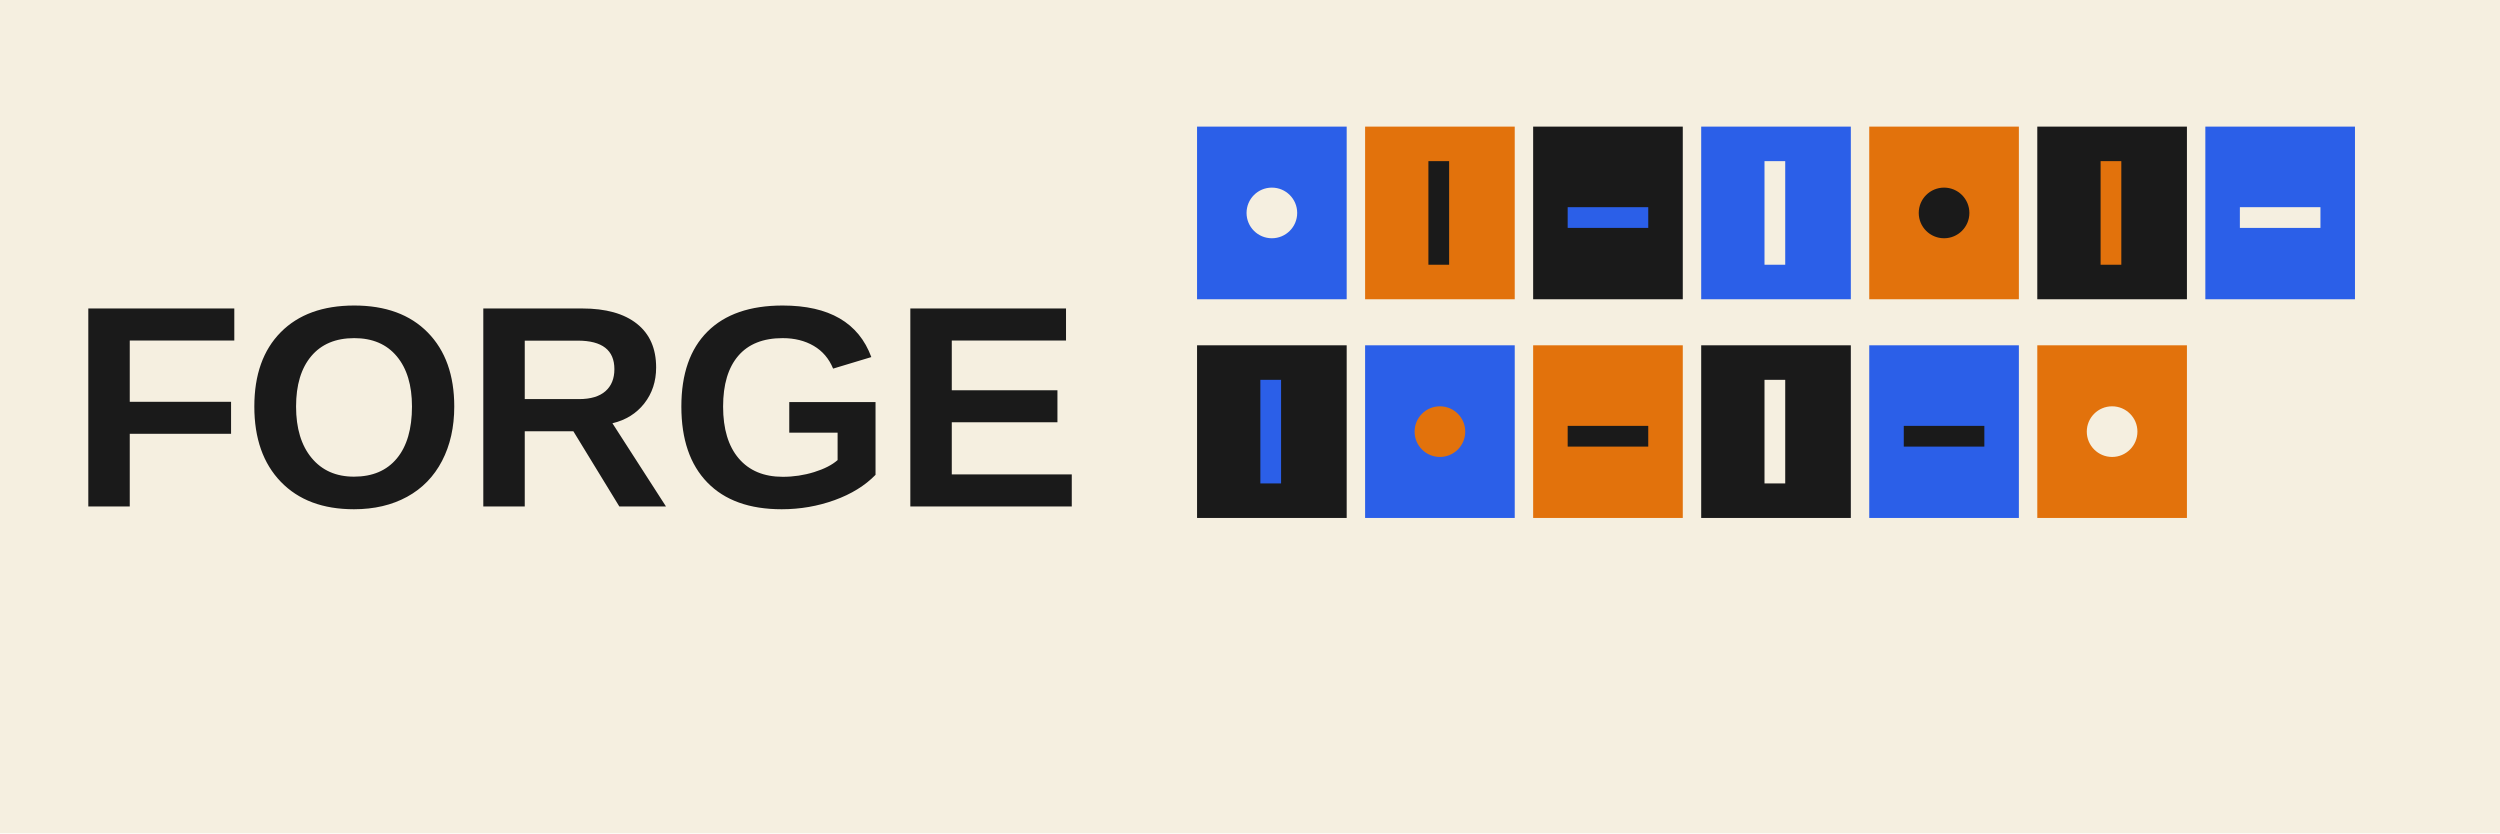
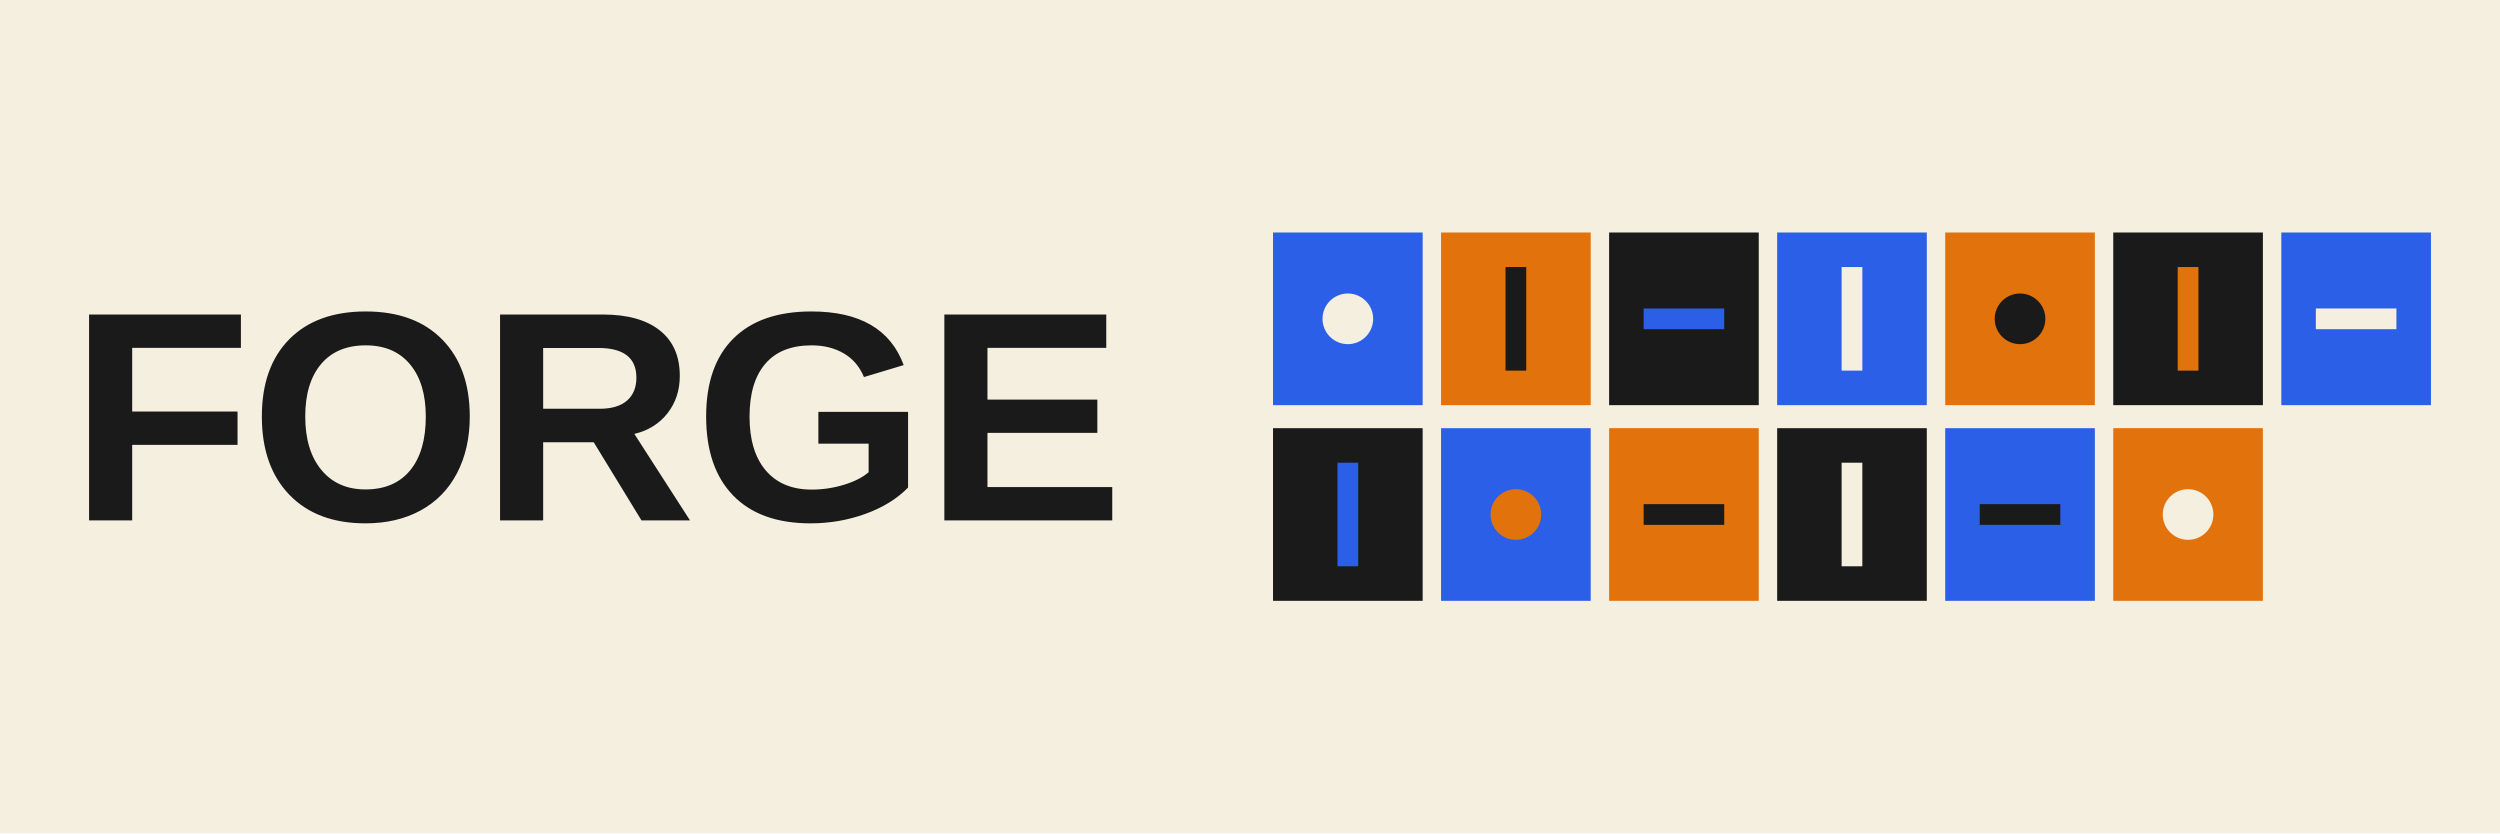
<svg xmlns="http://www.w3.org/2000/svg" width="2172" height="724" viewBox="0 0 2172 724">
  <defs>
    <style>
      .title { font-family: "Arial Black", "Helvetica Neue", Arial, sans-serif; font-weight: 900; }
    </style>
  </defs>
  <rect width="2172" height="724" fill="#f5efe0" />
-   <text x="60" y="440" class="title" font-size="250" fill="#1a1a1a" letter-spacing="-2">FORGE</text>
+   <text x="60" y="362" dominant-baseline="central" class="title" font-size="260" fill="#1a1a1a" letter-spacing="-2">FORGE</text>
  <g>
-     <rect x="1040" y="110" width="130" height="150" fill="#2b5fe8" />
-     <circle cx="1105" cy="185" r="22" fill="#f5efe0" />
-     <rect x="1186" y="110" width="130" height="150" fill="#e2720c" />
-     <rect x="1241" y="140" width="18" height="90" fill="#1a1a1a" />
-     <rect x="1332" y="110" width="130" height="150" fill="#1a1a1a" />
-     <rect x="1362" y="180" width="70" height="18" fill="#2b5fe8" />
-     <rect x="1478" y="110" width="130" height="150" fill="#2b5fe8" />
-     <rect x="1533" y="140" width="18" height="90" fill="#f5efe0" />
-     <rect x="1624" y="110" width="130" height="150" fill="#e2720c" />
-     <circle cx="1689" cy="185" r="22" fill="#1a1a1a" />
-     <rect x="1770" y="110" width="130" height="150" fill="#1a1a1a" />
-     <rect x="1825" y="140" width="18" height="90" fill="#e2720c" />
-     <rect x="1916" y="110" width="130" height="150" fill="#2b5fe8" />
-     <rect x="1946" y="180" width="70" height="18" fill="#f5efe0" />
-     <rect x="1040" y="300" width="130" height="150" fill="#1a1a1a" />
-     <rect x="1095" y="330" width="18" height="90" fill="#2b5fe8" />
-     <rect x="1186" y="300" width="130" height="150" fill="#2b5fe8" />
-     <circle cx="1251" cy="375" r="22" fill="#e2720c" />
-     <rect x="1332" y="300" width="130" height="150" fill="#e2720c" />
-     <rect x="1362" y="370" width="70" height="18" fill="#1a1a1a" />
-     <rect x="1478" y="300" width="130" height="150" fill="#1a1a1a" />
-     <rect x="1533" y="330" width="18" height="90" fill="#f5efe0" />
-     <rect x="1624" y="300" width="130" height="150" fill="#2b5fe8" />
-     <rect x="1654" y="370" width="70" height="18" fill="#1a1a1a" />
-     <rect x="1770" y="300" width="130" height="150" fill="#e2720c" />
-     <circle cx="1835" cy="375" r="22" fill="#f5efe0" />
+     <rect x="1106" y="202" width="130" height="150" fill="#2b5fe8" />
+     <circle cx="1171" cy="277" r="22" fill="#f5efe0" />
+     <rect x="1252" y="202" width="130" height="150" fill="#e2720c" />
+     <rect x="1308" y="232" width="18" height="90" fill="#1a1a1a" />
+     <rect x="1398" y="202" width="130" height="150" fill="#1a1a1a" />
+     <rect x="1428" y="268" width="70" height="18" fill="#2b5fe8" />
+     <rect x="1544" y="202" width="130" height="150" fill="#2b5fe8" />
+     <rect x="1600" y="232" width="18" height="90" fill="#f5efe0" />
+     <rect x="1690" y="202" width="130" height="150" fill="#e2720c" />
+     <circle cx="1755" cy="277" r="22" fill="#1a1a1a" />
+     <rect x="1836" y="202" width="130" height="150" fill="#1a1a1a" />
+     <rect x="1892" y="232" width="18" height="90" fill="#e2720c" />
+     <rect x="1982" y="202" width="130" height="150" fill="#2b5fe8" />
+     <rect x="2012" y="268" width="70" height="18" fill="#f5efe0" />
+     <rect x="1106" y="372" width="130" height="150" fill="#1a1a1a" />
+     <rect x="1162" y="402" width="18" height="90" fill="#2b5fe8" />
+     <rect x="1252" y="372" width="130" height="150" fill="#2b5fe8" />
+     <circle cx="1317" cy="447" r="22" fill="#e2720c" />
+     <rect x="1398" y="372" width="130" height="150" fill="#e2720c" />
+     <rect x="1428" y="438" width="70" height="18" fill="#1a1a1a" />
+     <rect x="1544" y="372" width="130" height="150" fill="#1a1a1a" />
+     <rect x="1600" y="402" width="18" height="90" fill="#f5efe0" />
+     <rect x="1690" y="372" width="130" height="150" fill="#2b5fe8" />
+     <rect x="1720" y="438" width="70" height="18" fill="#1a1a1a" />
+     <rect x="1836" y="372" width="130" height="150" fill="#e2720c" />
+     <circle cx="1901" cy="447" r="22" fill="#f5efe0" />
  </g>
</svg>
